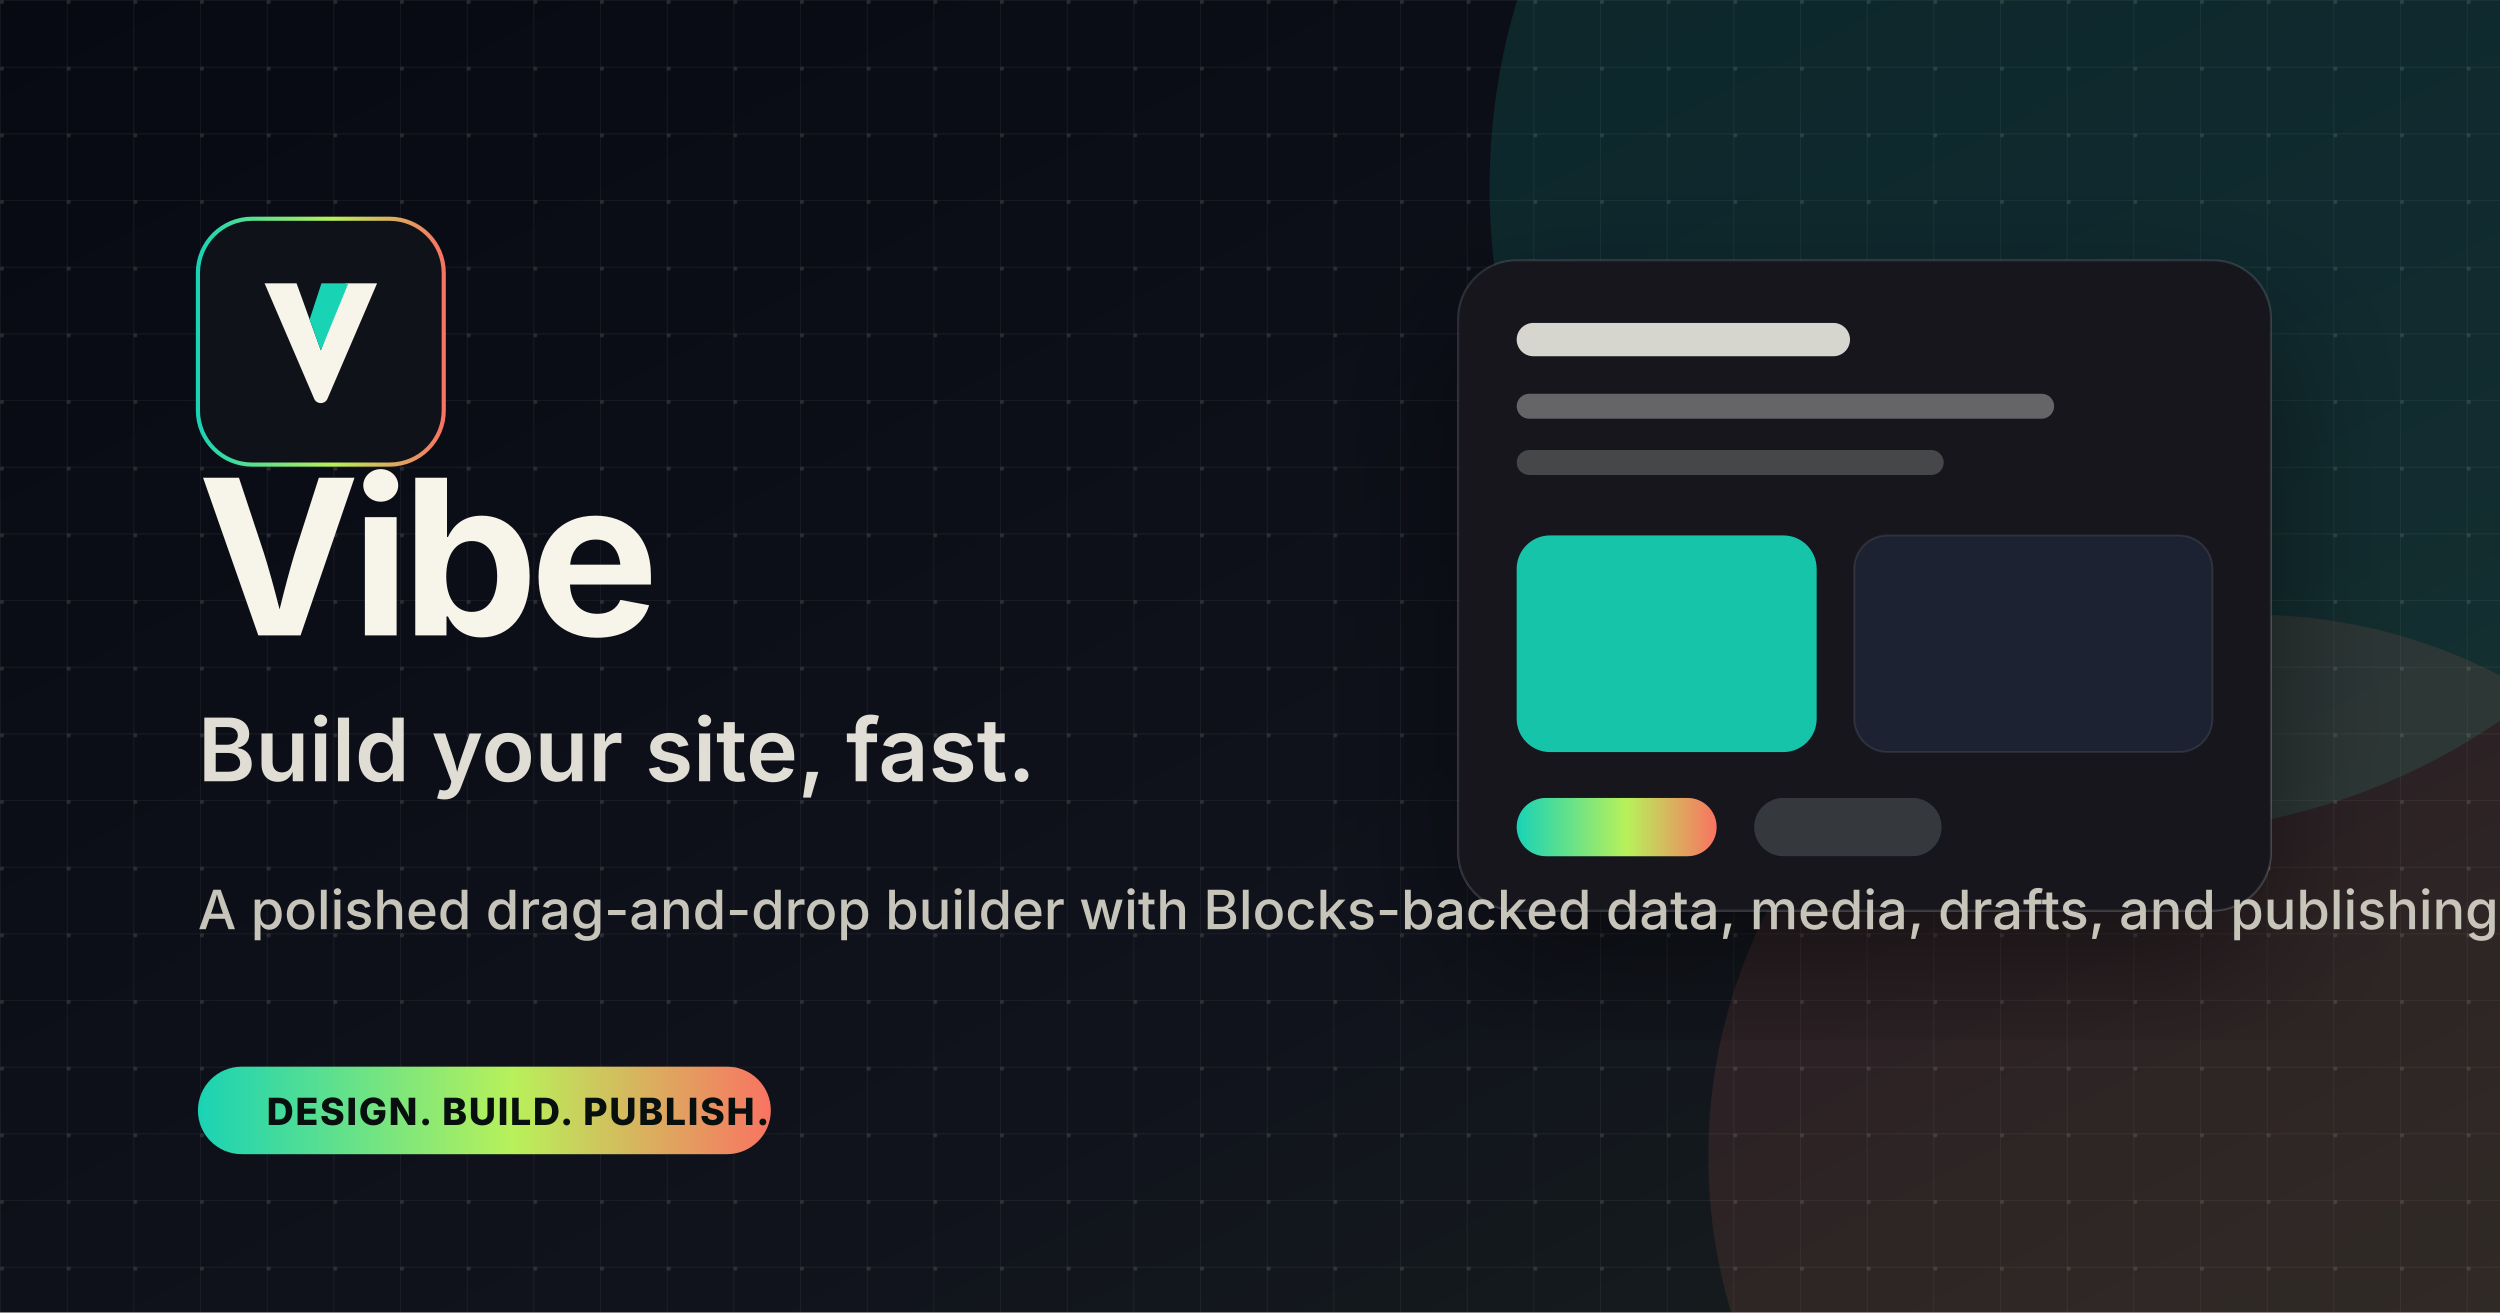
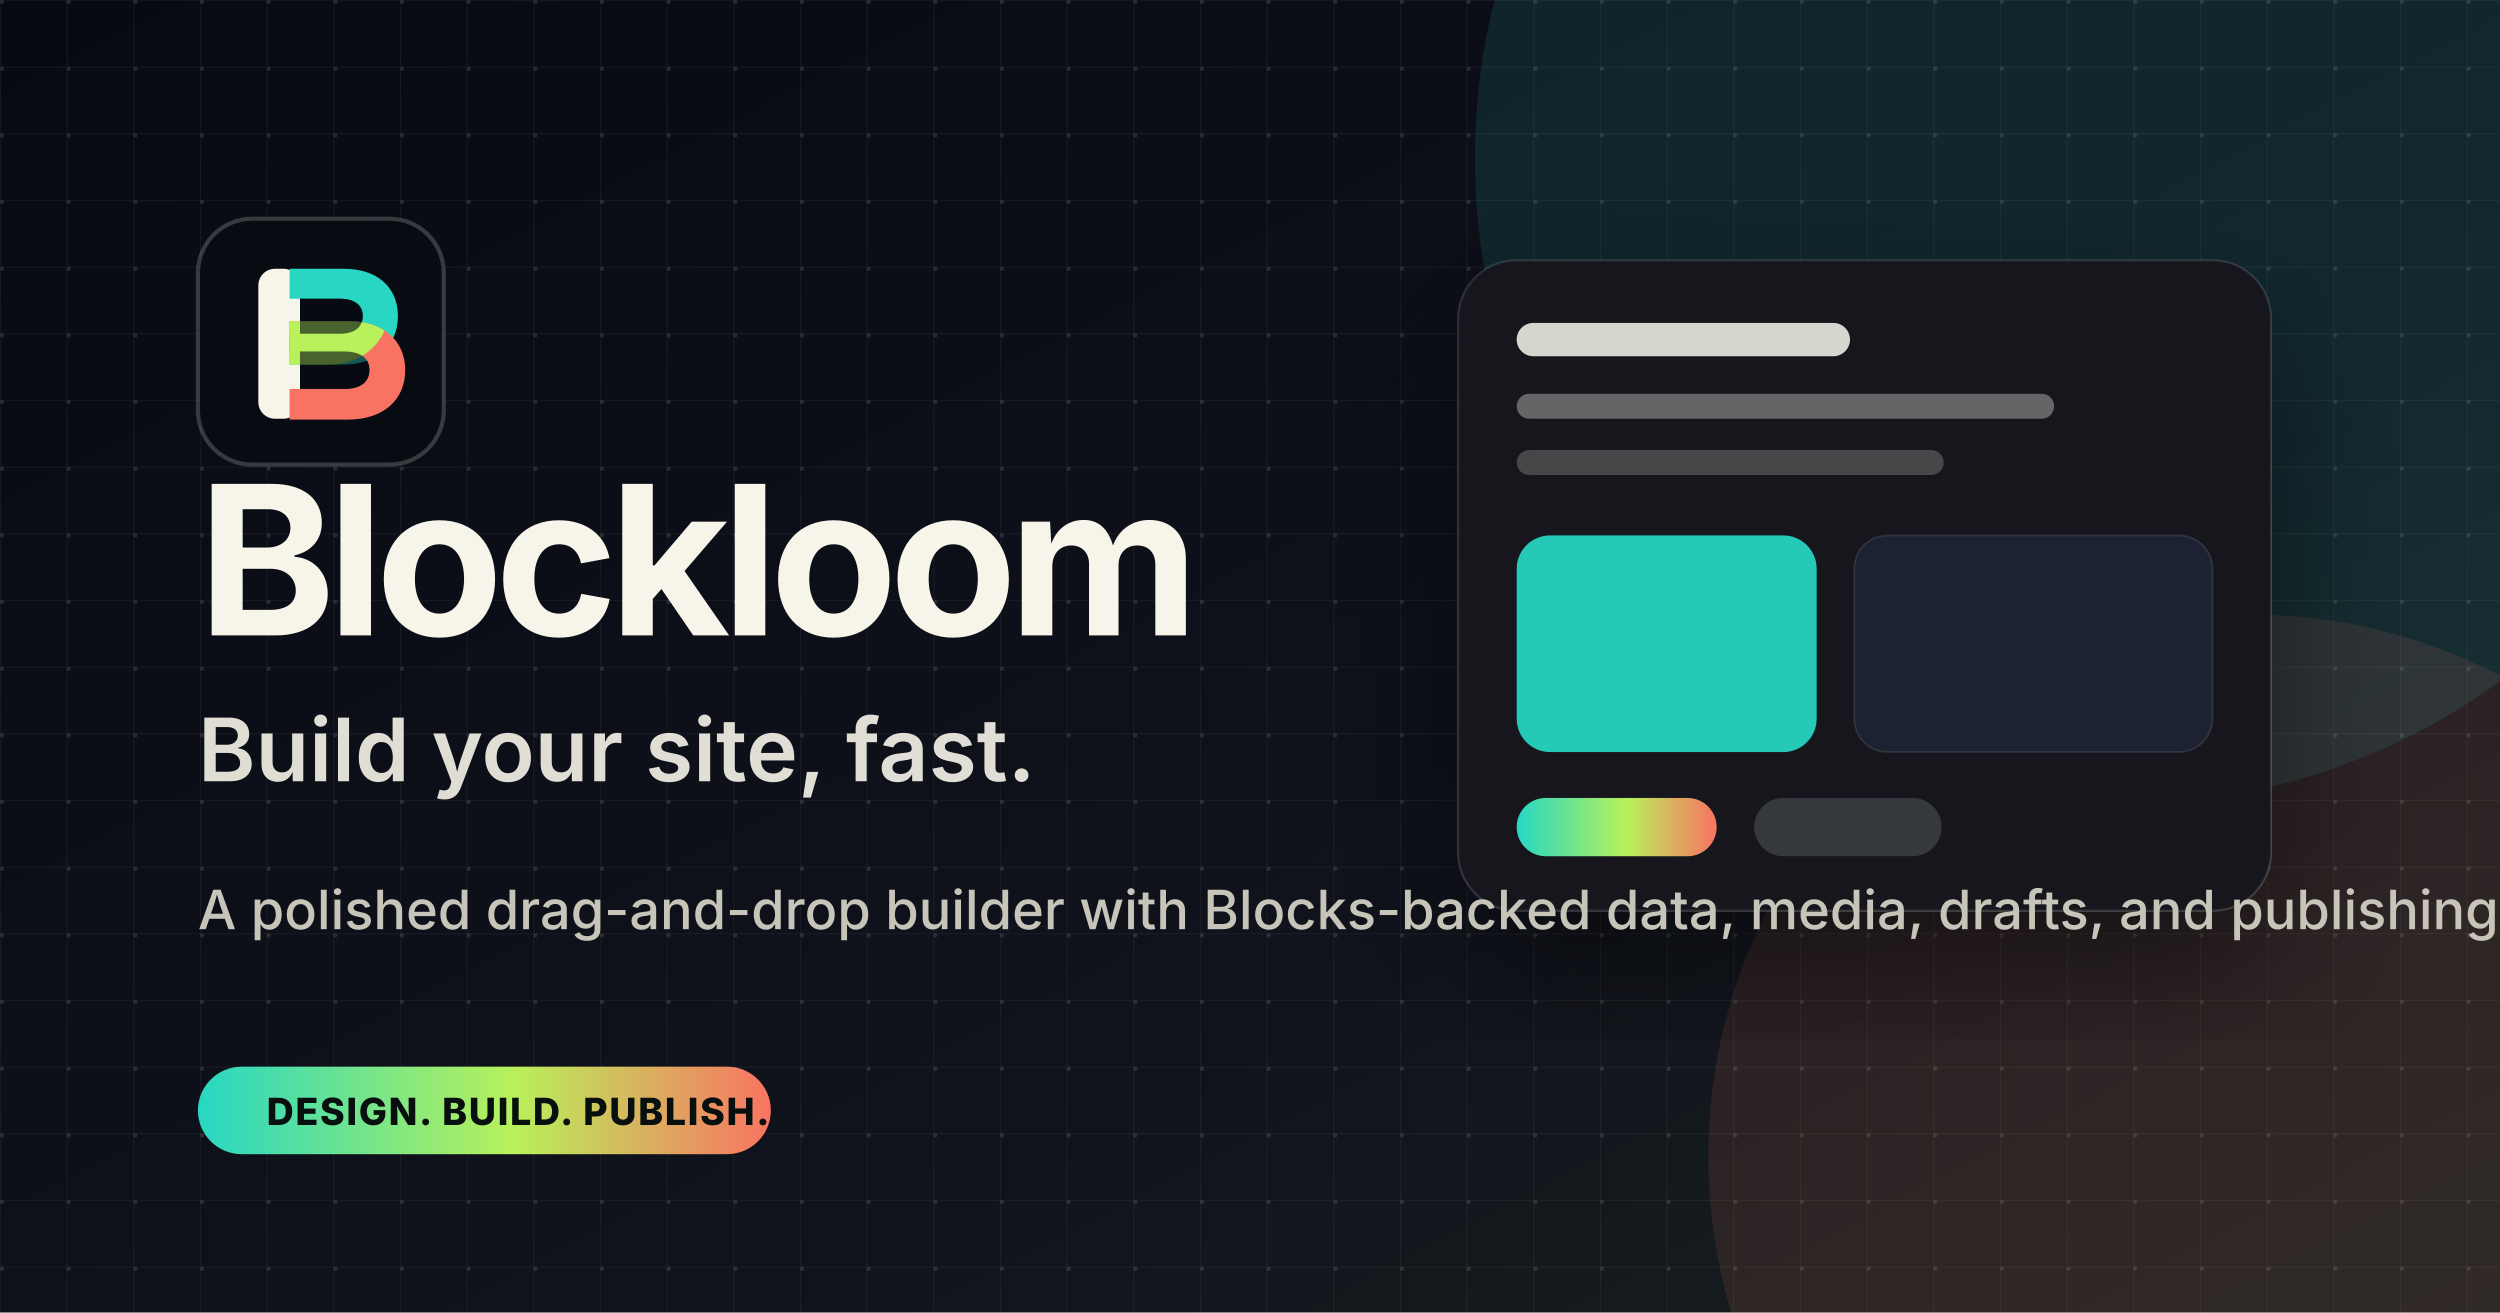
<svg xmlns="http://www.w3.org/2000/svg" viewBox="0 0 1200 630">
  <defs>
    <linearGradient id="bg" x1="0" x2="1" y1="0" y2="1">
      <stop stop-color="#070A12" />
      <stop offset=".62" stop-color="#10121C" />
      <stop offset="1" stop-color="#18211E" />
    </linearGradient>
    <linearGradient id="accent" x1="0" x2="1">
-       <stop stop-color="#19D3B5" />
+       <stop stop-color="#27D7C3" />
      <stop offset=".55" stop-color="#B8F15A" />
      <stop offset="1" stop-color="#F97362" />
    </linearGradient>
    <pattern id="grid" width="32" height="32" patternUnits="userSpaceOnUse">
      <path d="M32 0H0v32" fill="none" stroke="#F7F4EA" stroke-opacity=".055" />
      <circle cx="1" cy="1" r="1" fill="#F7F4EA" fill-opacity=".12" />
    </pattern>
    <filter id="soft" x="-20%" y="-20%" width="140%" height="140%">
      <feDropShadow dx="0" dy="28" stdDeviation="34" flood-color="#000" flood-opacity=".46" />
    </filter>
  </defs>
  <rect width="1200" height="630" fill="url(#bg)" />
  <rect width="1200" height="630" fill="url(#grid)" />
-   <circle cx="1025" cy="90" r="310" fill="#19D3B5" opacity=".13" />
+   <circle cx="1018" cy="76" r="310" fill="#27D7C3" opacity=".12" />
  <circle cx="1080" cy="555" r="260" fill="#F97362" opacity=".11" />
  <g filter="url(#soft)" transform="translate(700 125)">
    <rect width="390" height="312" rx="28" fill="#12141E" stroke="#F7F4EA" stroke-opacity=".12" />
    <rect x="28" y="30" width="160" height="16" rx="8" fill="#F7F4EA" opacity=".86" />
    <rect x="28" y="64" width="258" height="12" rx="6" fill="#F7F4EA" opacity=".36" />
    <rect x="28" y="91" width="205" height="12" rx="6" fill="#F7F4EA" opacity=".22" />
-     <rect x="28" y="132" width="144" height="104" rx="16" fill="#19D3B5" opacity=".92" />
+     <rect x="28" y="132" width="144" height="104" rx="16" fill="#27D7C3" opacity=".92" />
    <rect x="190" y="132" width="172" height="104" rx="16" fill="#1E2230" stroke="#F7F4EA" stroke-opacity=".1" />
    <rect x="28" y="258" width="96" height="28" rx="14" fill="url(#accent)" />
    <rect x="142" y="258" width="90" height="28" rx="14" fill="#F7F4EA" opacity=".16" />
  </g>
  <g transform="translate(95 105)">
-     <rect width="118" height="118" rx="26" fill="#10121A" stroke="url(#accent)" stroke-width="2" />
-     <path d="M32 31 55.8 86.4c1.2 2.8 5.18 2.8 6.38 0L86 31H70.9L59 63.2 47.35 31H32Z" fill="#F7F4EA" />
-     <path d="M72.2 31 59 63.2 53.6 48.4 59.3 31h12.9Z" fill="#19D3B5" />
+     <rect width="118" height="118" rx="26" fill="#080B12" stroke="#F7F4EA" stroke-opacity=".2" stroke-width="2" />
+     <rect x="29" y="24" width="20" height="72" rx="8" fill="#F7F4EA" />
+     <path d="M44 24h26c16 0 26 8.8 26 22.8 0 14.1-10.4 23.2-26.2 23.2H44V55.2h24c7.2 0 11.1-3.1 11.1-8.5 0-5.3-3.9-8.3-11.1-8.3H44V24Z" fill="#27D7C3" />
+     <path d="M44 49.2h28.8C89.1 49.2 99.5 58.6 99.5 72.7c0 14.3-10.6 23.7-27.4 23.7H44V81.7h26.2c7.8 0 12.1-3.3 12.1-9.1 0-5.7-4.3-8.9-12.1-8.9H44V49.2Z" fill="#F97362" />
+     <path d="M44 49.2h28.8c6.7 0 12.4 1.6 16.8 4.5-4.5 10-14.2 16.3-27.2 16.3H44V49.2Z" fill="#B8F15A" />
+     <path d="M49 38.4h19c7.2 0 11.1 3 11.1 8.3 0 5.4-3.9 8.5-11.1 8.5H49V38.4Zm0 25.3h21.2c7.8 0 12.1 3.2 12.1 8.9 0 5.8-4.3 9.1-12.1 9.1H49v-18Z" fill="#080B12" fill-opacity=".62" />
  </g>
-   <text x="95" y="305" font-family="Geist, Inter, system-ui, sans-serif" font-size="104" font-weight="720" fill="#F7F4EA" letter-spacing="-4">Vibe</text>
+   <text x="95" y="305" font-family="Geist, Inter, system-ui, sans-serif" font-size="100" font-weight="720" fill="#F7F4EA" letter-spacing="-4">Blockloom</text>
  <text x="95" y="375" font-family="Geist, Inter, system-ui, sans-serif" font-size="42" font-weight="620" fill="#F7F4EA" opacity=".9">Build your site, fast.</text>
  <text x="95" y="446" font-family="Inter, system-ui, sans-serif" font-size="26" font-weight="450" fill="#C7C5BA">A polished drag-and-drop builder with Blocks-backed data, media, drafts, and publishing.</text>
  <rect x="95" y="512" width="275" height="42" rx="21" fill="url(#accent)" />
  <text x="128" y="540" font-family="Inter, system-ui, sans-serif" font-size="18" font-weight="760" fill="#07100F" letter-spacing=".8">DESIGN. BUILD. PUBLISH.</text>
</svg>
